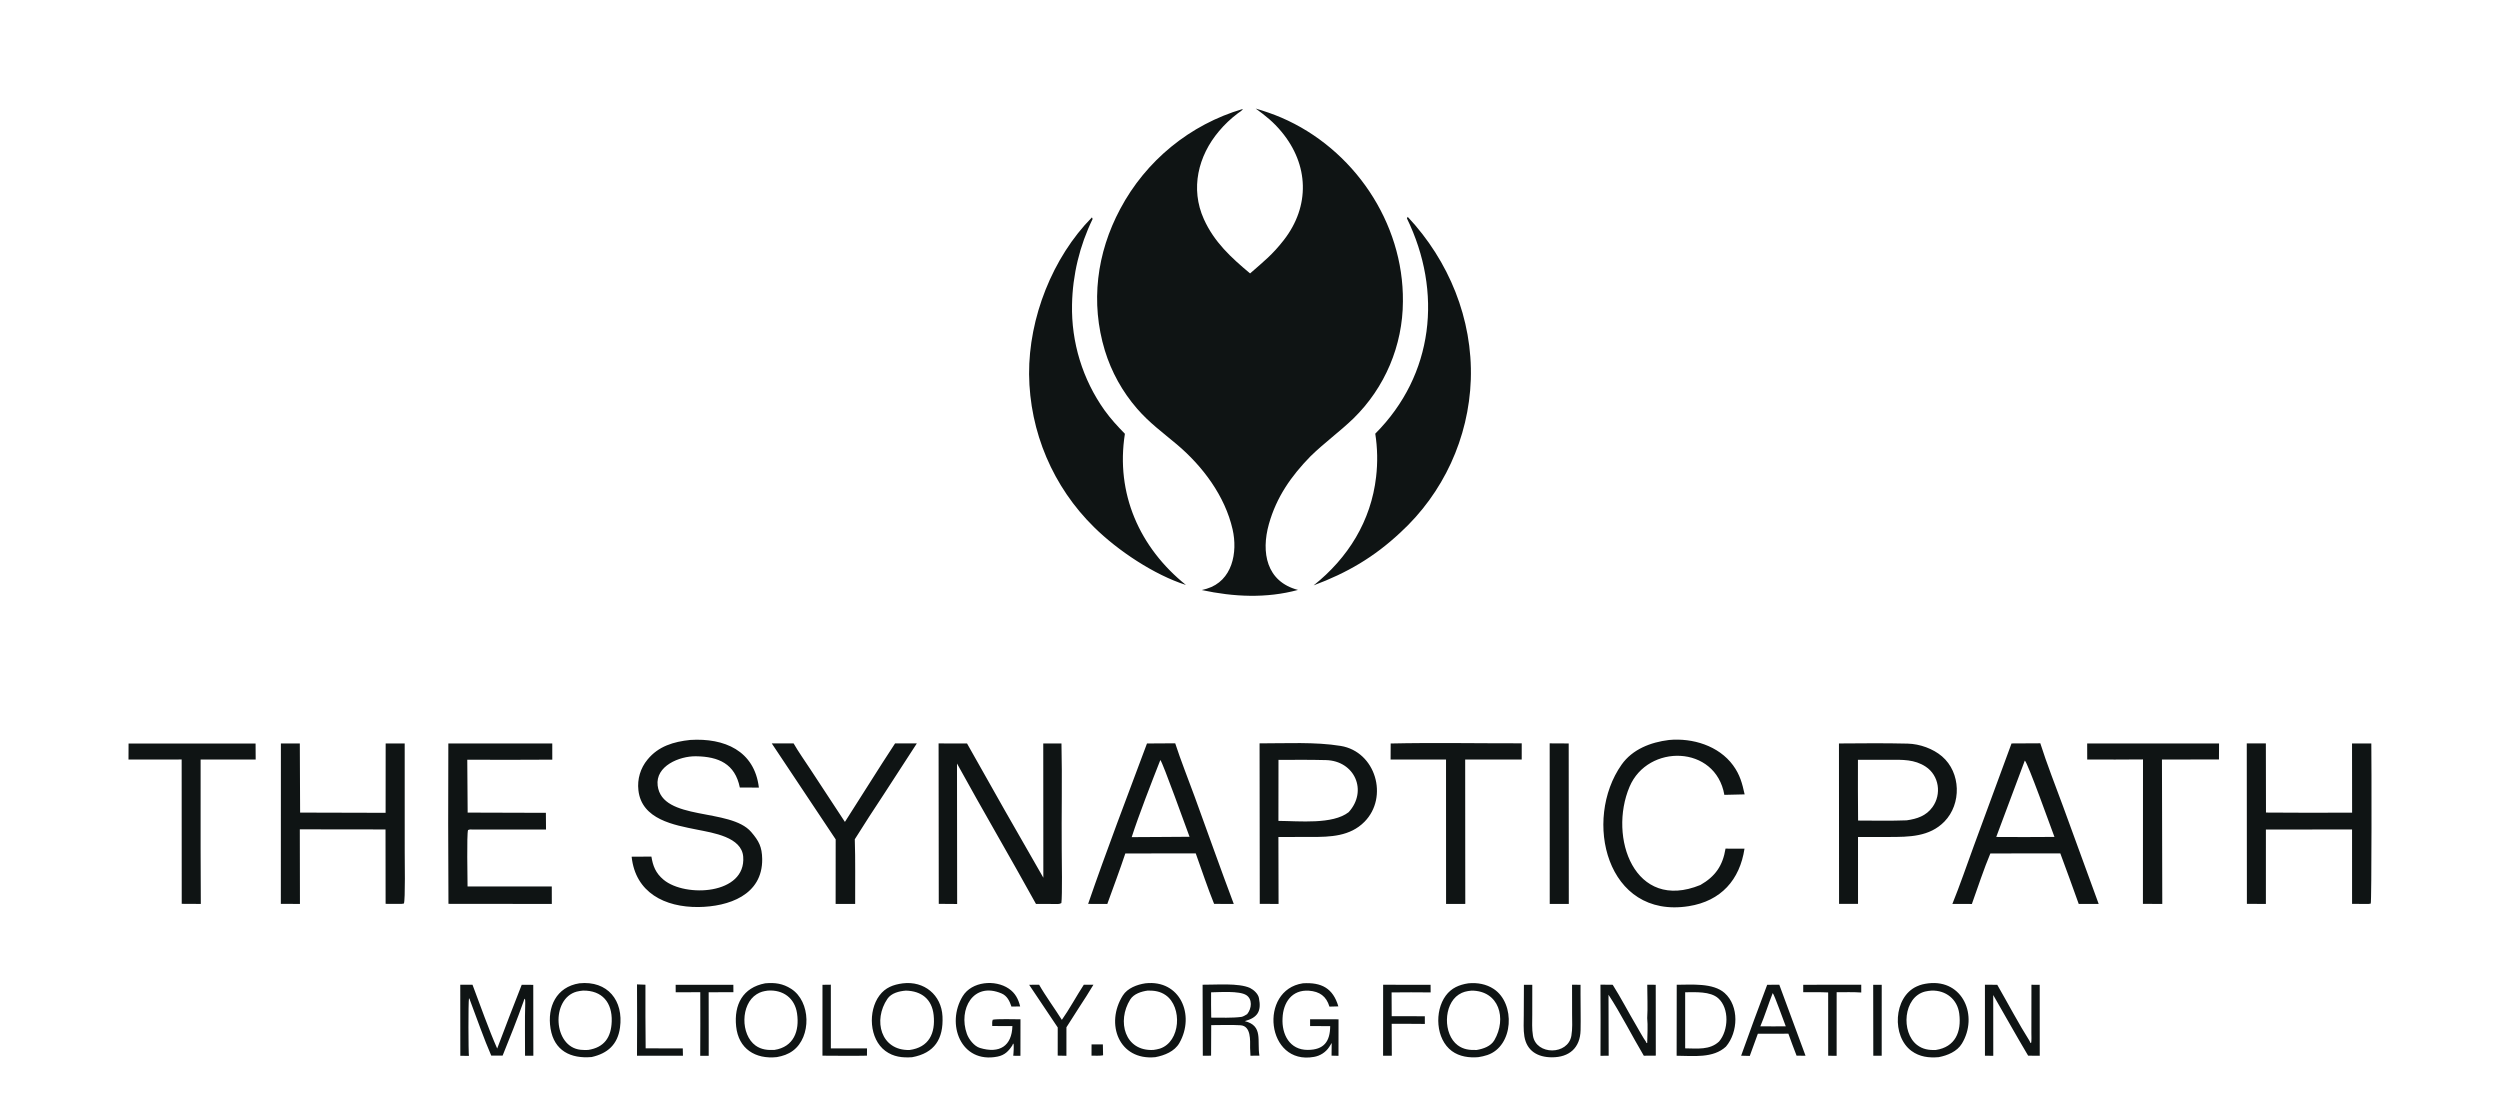
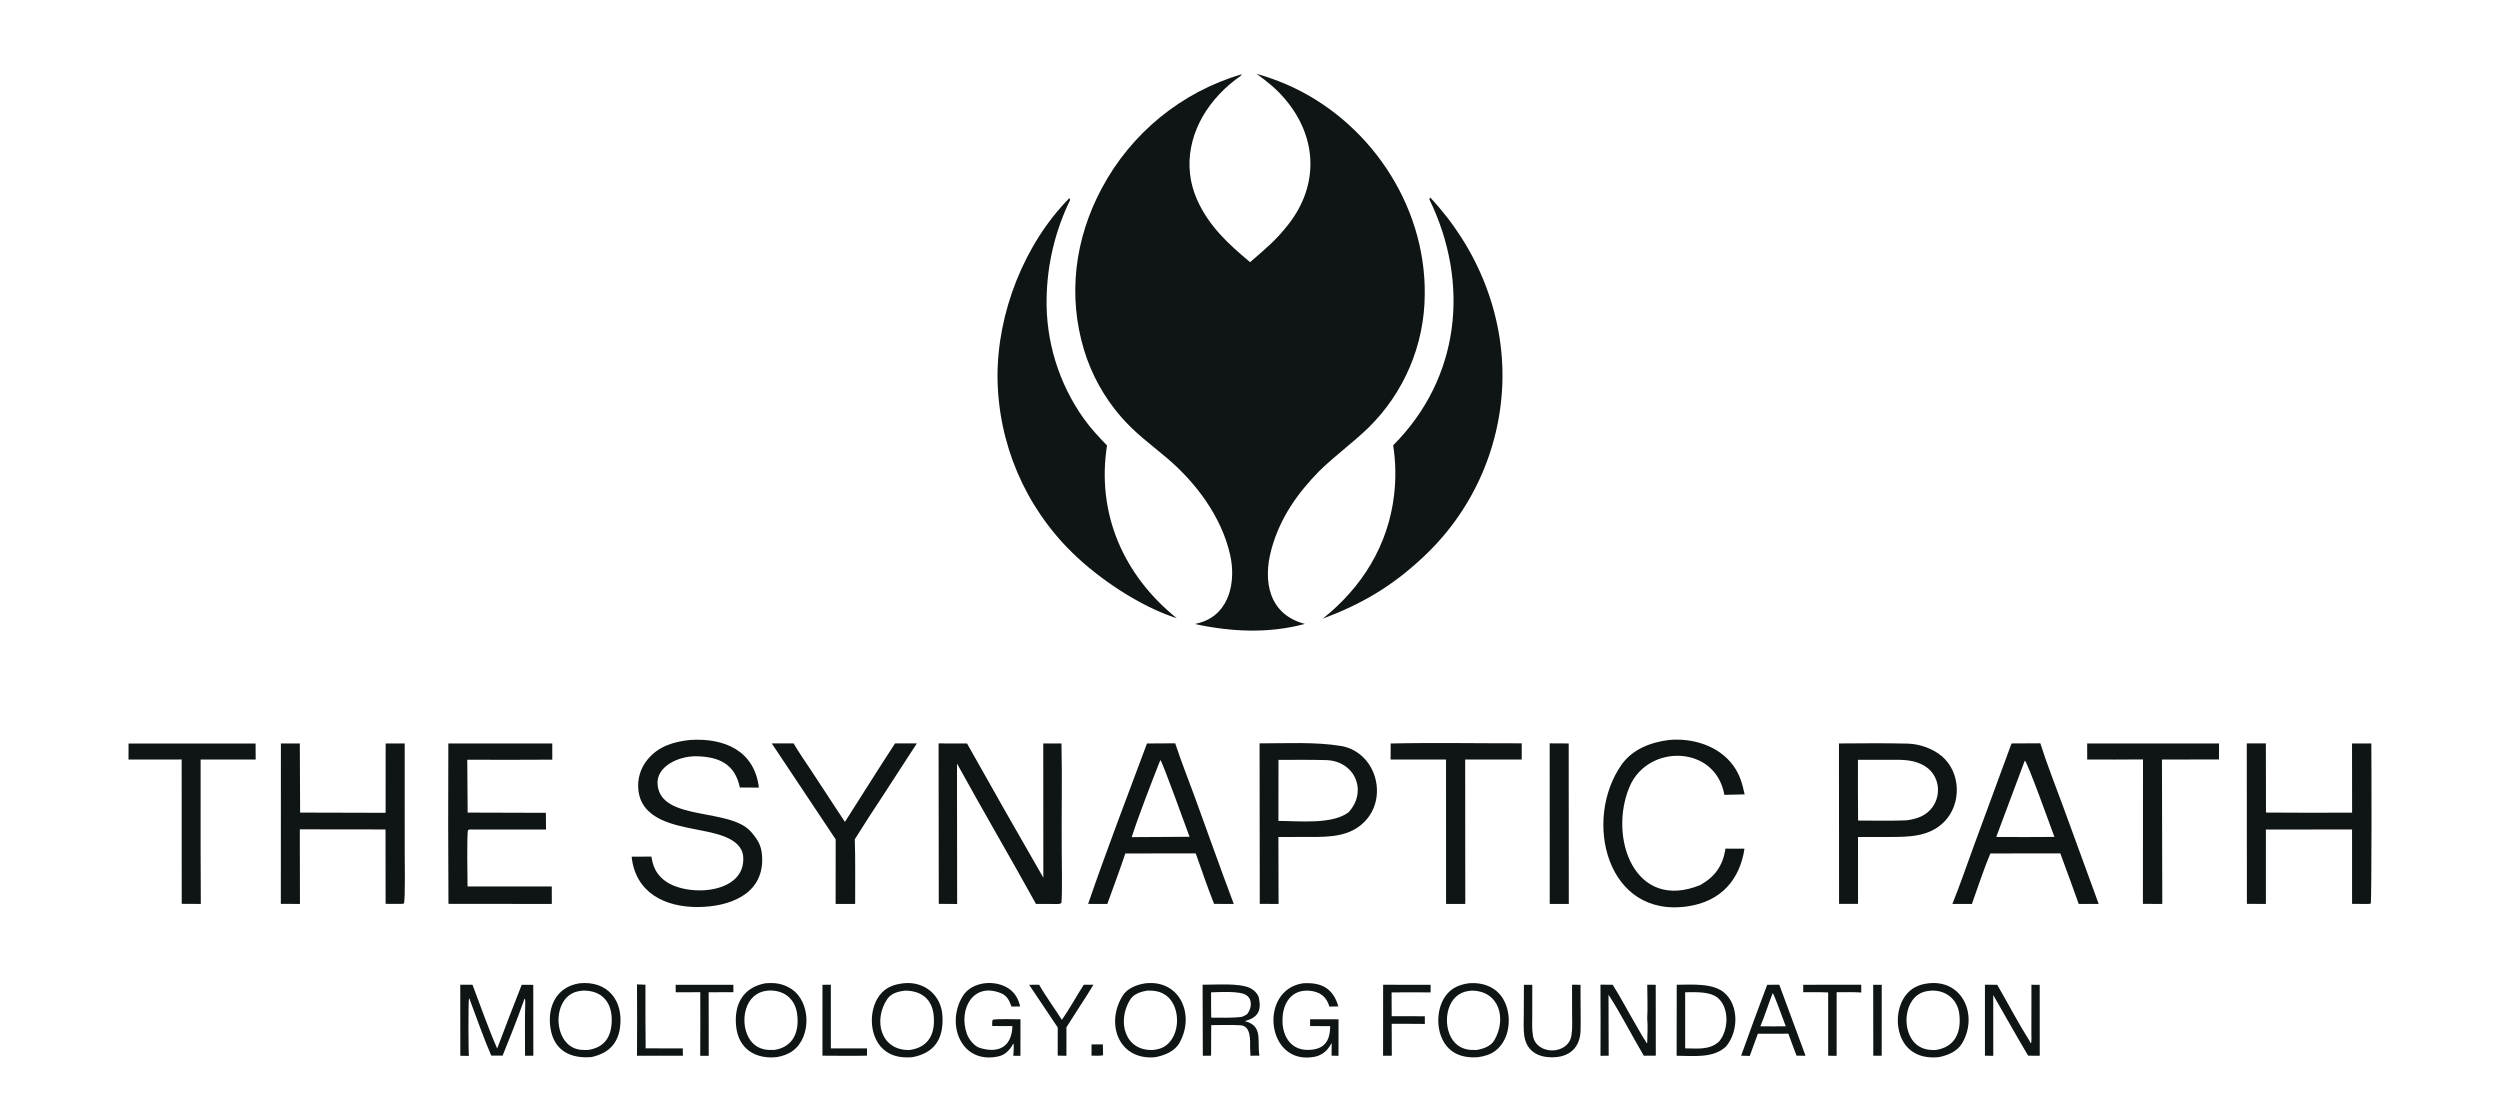
<svg xmlns="http://www.w3.org/2000/svg" role="img" aria-labelledby="brand-title" preserveAspectRatio="xMidYMid meet" viewBox="0 0 482.707 214" width="482.707" height="214">
  <g id="brand-icon" transform="translate(185.3536 12) scale(1.12)">
-     <g id="icon" fill="#0f1414" transform="translate(11.91407 8) scale(0.08417431) translate(-571.912 -525.368)">
+     <g id="icon" fill="#0f1414" transform="translate(6.473223 2) scale(0.09619921) translate(-571.912 -525.368)">
      <path fill-rule="evenodd" d="M 1009.41 526.281 C 1009.93 528.524 1001.28 533.766 999.301 535.254 C 985.128 545.878 972.23 558.104 960.864 571.691 C 917.884 622.511 901.932 689.76 929.812 751.69 C 951.094 798.966 985.73 830.576 1024.55 863.031 C 1052.57 838.488 1070.39 824.632 1093.67 794.668 C 1147.79 724.999 1145.01 640.357 1088.85 572.794 C 1072.16 552.723 1057.03 540.783 1036.04 525.368 C 1053.61 530.559 1071.55 536.609 1088.39 543.84 C 1236.18 607.289 1339.26 758.572 1337.55 920.498 C 1337.23 1010.65 1300.77 1096.91 1236.34 1159.97 C 1208.32 1187.02 1176.66 1209.82 1148.16 1237.69 C 1108.68 1278.12 1078.57 1321.1 1063.06 1376.43 C 1046.8 1434.4 1057.9 1494.37 1122.68 1511.26 C 1057.81 1528.91 990.66 1525.55 925.603 1511.51 C 929.006 1510.7 932.386 1509.8 935.741 1508.81 C 988.309 1492.93 999.531 1434.52 988.705 1387.11 C 973.163 1319.03 927.613 1258.02 874.872 1213.49 C 845.101 1188.35 818.85 1169.59 793.206 1140.12 C 763.114 1105.47 740.614 1064.91 727.156 1021.04 C 697.326 922.641 710.349 821.293 758.532 731.057 C 811.227 631.847 901.654 558.037 1009.41 526.281 z M 1347.34 747.131 C 1431.73 837.1 1480.65 956.384 1476.61 1080.33 C 1472.46 1200.02 1420.4 1313.02 1332.12 1393.94 C 1277.95 1444.48 1223.51 1476.17 1154.69 1501.93 C 1225.17 1445.81 1272.26 1370.28 1282.65 1279.74 C 1286.07 1250.3 1285.5 1220.53 1280.93 1191.24 C 1401.14 1070.75 1418.84 900.479 1345.78 750.338 L 1347.34 747.131 z M 700.694 748.215 L 702.037 751.57 C 675.475 806.181 661.092 865.911 659.881 926.627 C 658.173 1004.07 681.476 1080.01 726.334 1143.16 C 739.792 1161.73 752.289 1175.16 768.16 1191.49 C 748.885 1313.82 798.078 1424.62 893.16 1501.09 C 828.055 1480.34 753.608 1430.67 705.281 1383 C 620.939 1300.29 572.958 1187.43 571.919 1069.3 C 571.241 954.212 619.757 830.288 700.694 748.215 z" />
    </g>
  </g>
  <g id="brand-primary" transform="translate(24 142) scale(0.8095238)">
    <g id="primary" fill="#0f1414" transform="translate(1 1) scale(0.1882621) translate(-94.0453 -260.9429)">
      <path fill-rule="evenodd" d="M 2261.07 265.799 C 2290.05 265.585 2319.28 265.29 2348.15 265.994 C 2363.49 266.369 2380.36 272.462 2391.64 282.142 C 2415.68 302.757 2416.51 342.353 2394.7 364.754 C 2375.73 384.252 2349.51 384.197 2325.12 384.276 L 2285.22 384.317 L 2285.23 469.049 L 2261.21 468.982 L 2261.07 265.799 z M 2325.4 286.499 C 2341.52 286.423 2356.77 285.833 2370.97 295.184 C 2388.01 306.411 2391.39 330.136 2379.55 346.456 C 2371.5 357.559 2360.13 361.298 2346.91 363.186 C 2327.05 363.965 2305.33 363.543 2285.31 363.474 C 2285.1 337.827 2285.04 312.179 2285.13 286.532 L 2325.4 286.499 z M 1527.04 265.681 C 1560.17 265.731 1597.6 263.612 1629.83 268.912 C 1674.21 276.211 1690.81 333.72 1659.96 365.013 C 1641.63 383.611 1616.5 384.287 1592.25 384.244 L 1550.9 384.279 L 1551.1 469.103 L 1527.28 469.011 L 1527.04 265.681 z M 1551 286.624 C 1571.18 286.49 1590.95 286.37 1611.11 286.871 C 1647.69 287.781 1664.37 325.954 1639.91 352.86 C 1619.59 368.662 1577.42 364.044 1550.92 363.895 L 1551 286.624 z M 2479.72 265.774 L 2516.17 265.583 C 2524.15 290.842 2535.85 320.669 2545.1 345.781 L 2590.13 469.116 L 2564.84 469.082 C 2557.2 447.69 2549.43 426.347 2541.52 405.055 L 2517.25 405.111 L 2452.9 405.137 C 2445.06 423.603 2436.36 449.924 2429.48 469.153 L 2404.77 469.081 C 2414.05 446.267 2423.17 419.614 2431.69 396.316 L 2479.72 265.774 z M 2496.53 287.486 C 2499.91 289.202 2529.8 372.857 2534.09 384.205 L 2496.75 384.378 L 2460.34 384.257 L 2496.53 287.486 z M 1384.4 265.82 L 1420.16 265.6 C 1427.01 286.812 1437.01 311.895 1444.86 333.39 C 1461.3 378.428 1477.46 424.332 1494.35 469.119 L 1469.44 469.037 C 1461.37 449.193 1453.5 425.51 1446.19 405.111 L 1422.09 405.1 L 1356.96 405.148 C 1349.91 426.324 1341.72 448.098 1334.12 469.151 L 1309.83 469.05 C 1332.81 402.261 1359.65 332.09 1384.4 265.82 z M 1401.32 286.767 C 1404.35 289.689 1434.2 373.201 1438.33 384.021 L 1402.5 384.265 L 1365.03 384.479 C 1374.14 356.19 1390.32 314.796 1401.32 286.767 z M 1120.38 265.757 L 1156.4 265.785 C 1188.29 322.675 1220.53 379.374 1253.09 435.88 L 1252.98 265.787 L 1276.06 265.799 C 1277.09 310.119 1276 356.205 1276.39 400.671 C 1276.48 412.02 1277.22 458.979 1275.94 468.033 C 1273.14 469.711 1269.93 469.197 1266.5 469.15 L 1243.78 469.133 C 1210.9 409.51 1176.39 350.779 1143.7 291.212 L 1143.89 469.179 L 1120.6 469 L 1120.38 265.757 z M 805.759 261.337 C 848.966 258.663 887.079 274.894 892.708 321.696 L 868.563 321.643 C 862.496 291.533 841.635 282.386 812.856 282.026 C 792 281.765 761.414 294.388 764.463 319.124 C 770.077 364.664 856.41 346.958 882.992 378.002 C 892.751 389.398 896.632 396.77 896.902 412.196 C 897.469 458.038 854.161 472.568 816.152 473.032 C 773.547 473.422 736.246 454.825 731.491 409.269 L 756.542 409.119 C 758.424 420.732 761.751 429.978 772.006 438.491 C 799.391 461.222 876.544 457.433 872.845 409.272 C 870.929 384.335 834.692 379.081 814.37 374.981 C 785.488 369.153 744.141 362.266 740.068 325.026 C 738.463 311.044 742.639 297.014 751.629 286.186 C 765.49 269.204 784.783 263.557 805.759 261.337 z M 2777.74 265.733 L 2801.93 265.755 L 2802.08 353.338 C 2838.45 353.627 2874.82 353.662 2911.19 353.445 L 2911.1 265.844 L 2935.54 265.775 C 2935.88 286.217 2936.03 466.172 2934.81 468.658 L 2932.25 469.098 L 2911.15 469.034 L 2911.13 374.775 L 2801.98 374.837 L 2801.97 469.119 L 2777.9 468.996 L 2777.74 265.733 z M 419.858 265.804 L 443.97 265.766 L 443.998 402.566 C 443.982 410.305 444.925 465.273 442.914 468.616 L 440.25 469.004 L 419.788 468.975 L 419.686 374.741 L 311.095 374.602 L 311.265 469.104 L 287.055 468.992 L 287.123 265.792 L 311.095 265.807 L 311.47 353.378 L 419.79 353.669 L 419.858 265.804 z M 499.264 265.825 L 630.941 265.841 L 630.965 286.312 C 595.062 286.546 559.159 286.577 523.256 286.403 L 523.738 353.384 L 622.855 353.688 L 623.01 374.865 L 529.75 374.834 C 527.061 374.721 526.781 374.528 524.211 375.498 C 522.46 380.985 523.589 437.229 523.611 446.982 L 630.322 447.016 L 630.367 469.114 L 499.411 468.975 C 499.007 401.259 498.958 333.541 499.264 265.825 z M 2045.71 261.405 C 2075.57 258.579 2108.76 268.644 2126.96 293.539 C 2135.69 305.489 2138.49 316.306 2141.58 330.302 L 2115.89 330.906 C 2104.83 267.514 2018.91 266.021 1995.77 320.644 C 1968.67 384.608 2001.93 479.364 2085.56 445.094 C 2104.48 434.26 2113.87 420.582 2117.37 399.034 L 2141.4 399.118 C 2135.44 438.493 2111.74 465.445 2070.76 471.935 C 1966.38 488.465 1936.43 362.319 1985.76 292.548 C 1999.4 273.258 2022.41 264.246 2045.71 261.405 z M 1065.24 265.728 L 1092.83 265.707 L 1050.78 330.531 C 1038.34 349.251 1026.15 368.135 1014.21 387.179 C 1015.1 413.279 1014.56 442.72 1014.68 469.086 L 989.937 469.065 L 989.997 387.298 L 909.016 265.719 L 936.691 265.734 C 942.249 275.513 951.795 289.175 958.111 298.795 L 1001.7 365.192 C 1023.01 332.115 1043.61 298.578 1065.24 265.728 z M 2575.54 265.842 L 2742.63 265.794 L 2742.51 286.069 L 2670.29 286.168 L 2670.53 397.25 L 2670.7 469.134 L 2646.18 468.998 L 2646.27 286.028 C 2622.71 286.243 2599.15 286.276 2575.6 286.125 L 2575.54 265.842 z M 1693.14 265.845 C 1746.7 264.622 1805.17 265.736 1859.17 265.62 L 1859.15 286.187 L 1787.53 286.189 L 1787.6 397.5 L 1787.67 469.06 L 1763.32 469.131 L 1763.26 286.181 L 1693.04 286.125 L 1693.14 265.845 z M 94.134 265.877 L 255.053 265.872 L 255.177 286.189 L 185.418 286.133 L 185.413 399.482 L 185.67 469.094 L 161.486 468.969 L 161.405 286.113 L 94.045 286.202 L 94.134 265.877 z M 1894.59 265.666 L 1918.68 265.793 L 1918.81 469.091 L 1894.65 469.085 L 1894.59 265.666 z" />
    </g>
  </g>
  <g id="brand-secondary" transform="translate(88.068 189) scale(0.8)">
    <g id="secondary-foundation" fill="#0f1414" transform="translate(1 1) scale(0.1344754) translate(-107.827 -992.7121)">
      <path fill-rule="evenodd" d="M 902.035 993.339 C 940.346 988.619 971.498 1014.08 973.328 1052.67 C 975.246 1093.14 959.032 1118.56 918.756 1125.93 C 901.503 1127.11 885.333 1125.41 870.807 1114.64 C 841.807 1093.15 839.456 1043.06 860.074 1015.26 C 870.696 1000.94 884.874 995.618 902.035 993.339 z M 907.691 1006.38 C 935.325 1007.05 954.392 1021.43 957.447 1050.3 C 960.921 1083.13 948.915 1108.3 914.152 1112.98 C 862.325 1114.2 848.382 1059.42 874.463 1021.14 C 881.542 1010.75 895.568 1007.3 907.691 1006.38 z M 321.607 993.26 C 372.315 988.017 401.254 1024.31 394.512 1072.87 C 390.305 1103.17 372.331 1119.16 343.606 1125.6 C 306.255 1128.86 276.354 1114.49 269.862 1074.42 C 263.597 1035.75 280.123 999.798 321.607 993.26 z M 328.113 1006.35 C 362.752 1005.82 380.76 1028.09 379.662 1061.64 C 378.719 1090.47 366.12 1108.49 337.249 1112.88 C 332.897 1113.08 328.293 1113.02 323.96 1112.58 C 274.348 1107.56 270.319 1021.04 316.603 1008.24 C 320.282 1007.23 324.3 1006.77 328.113 1006.35 z M 655.063 993.29 C 672.415 991.696 686.701 993.541 701.764 1003.2 C 737.197 1025.93 738.312 1089.44 704.911 1114.23 C 695.994 1120.84 686.859 1123.72 675.996 1125.73 C 637.515 1129.84 607.14 1110.88 602.972 1070.61 C 598.929 1031.54 614.765 1001.01 655.063 993.29 z M 659.757 1006.36 C 687.167 1004.44 708.165 1019.7 712.257 1047.1 C 717.034 1079.1 706.127 1107.44 671.896 1112.8 C 659.698 1113.47 648.124 1112.39 637.917 1105.03 C 610.696 1085.41 610.823 1030.84 639.923 1012.82 C 646.767 1008.58 651.898 1007.45 659.757 1006.36 z M 2742.67 993.317 C 2805.27 985.973 2832.7 1052.33 2802.94 1101.47 C 2794.33 1115.69 2777.06 1122.84 2761.24 1125.82 C 2743.78 1127.34 2727.17 1125.34 2712.6 1114.73 C 2676.76 1088.62 2680.01 1018.05 2721.73 998.949 C 2729.25 995.507 2734.5 994.422 2742.67 993.317 z M 2748.45 1006.36 C 2774.26 1005.52 2794.78 1021.92 2798.15 1047.51 C 2802.51 1080.57 2790.92 1107.61 2756.22 1112.91 C 2743.71 1113.45 2732.46 1111.74 2722.33 1103.82 C 2693.28 1081.13 2697.63 1018.12 2736.72 1008.07 C 2740.52 1007.1 2744.54 1006.71 2748.45 1006.36 z M 1917.13 993.291 C 1933.24 991.72 1949.38 994.621 1962.72 1003.45 C 2002.08 1029.49 1998.5 1105.91 1951.3 1121.99 C 1945.73 1123.89 1940.97 1124.79 1935.24 1125.78 C 1918.9 1127.27 1901.15 1124.89 1887.55 1114.85 C 1858.55 1093.46 1856.05 1043.37 1876.53 1015.5 C 1886.69 1001.67 1900.65 995.803 1917.13 993.291 z M 1922.79 1006.41 C 1972.4 1006.36 1986.43 1056.54 1963.8 1095.39 C 1957.41 1106.35 1944.05 1110.89 1931.97 1112.94 C 1919.39 1113.29 1908.35 1112.16 1897.99 1104.4 C 1871.85 1084.82 1872.1 1031.78 1899.77 1013.56 C 1907.42 1008.52 1913.9 1007.31 1922.79 1006.41 z M 1337.5 993.282 C 1399.92 986.266 1427 1050.33 1398.54 1100.32 C 1389.86 1115.58 1371.85 1122.73 1355.24 1125.84 C 1290 1132.25 1264.99 1065.85 1297.01 1015.1 C 1305.28 1002 1322.53 995.48 1337.5 993.282 z M 1341.96 1006.29 C 1353.93 1006.19 1364.26 1007.71 1374.1 1014.65 C 1404.11 1035.81 1400.79 1098.06 1363.65 1110.42 C 1360.03 1111.63 1355.62 1112.28 1351.86 1112.86 C 1300.17 1115.55 1286.12 1061.03 1310.22 1022.44 C 1316.65 1012.12 1330.28 1007.79 1341.96 1006.29 z M 2291.11 995.884 C 2317.7 995.807 2356.42 992.241 2377.12 1010.72 C 2403.4 1034.19 2401.48 1081.06 2379.43 1106.89 C 2356.5 1128.21 2321.18 1123.43 2290.95 1123.28 L 2291.11 995.884 z M 2306.26 1009.34 C 2324.53 1009.28 2351.41 1007.38 2365.6 1020.08 C 2385.91 1038.26 2384.14 1077.9 2367.1 1097.73 C 2350.34 1113.39 2328.25 1110.18 2306.27 1110.01 L 2306.26 1009.34 z M 1440.17 995.811 C 1463.7 996.096 1504.78 992.284 1525.33 1001.67 C 1532.05 1005.1 1539.74 1012.02 1541.28 1019.67 C 1546.22 1044.19 1538.15 1055.01 1515.89 1061.16 C 1549.37 1069.45 1537.62 1096.37 1542.14 1123.14 L 1526.05 1123.22 L 1525.41 1109.25 C 1525.4 1096.39 1527.57 1069.73 1508.08 1068.56 C 1491.14 1067.53 1472.78 1068.32 1455.63 1068.34 L 1455.38 1123.19 L 1440.53 1123.23 L 1440.17 995.811 z M 1455.4 1009.44 C 1470.47 1009.29 1506.02 1006.39 1518.57 1014.45 C 1529.78 1021.64 1528.56 1038.23 1520.11 1048.64 C 1517.45 1050.26 1512.79 1053.17 1509.76 1053.56 C 1493.43 1055.72 1472.17 1054.84 1455.64 1054.87 C 1455.44 1040.05 1455.19 1024.24 1455.4 1009.44 z M 107.827 995.784 L 129.806 995.876 C 142.928 1030.59 159.41 1077.36 174.109 1110.32 C 188.477 1072.06 203.157 1033.92 218.148 995.892 L 238.853 996.03 L 239.008 1123.2 L 224.087 1123.3 C 224.244 1092.41 223.455 1059.54 224.439 1028.87 L 221.385 1025.93 C 210.704 1056.13 196.008 1093.2 183.883 1122.97 L 163.474 1123.07 C 150.865 1094.46 136.799 1054.05 125.474 1024.16 C 122.174 1030.71 124.723 1109.24 123.381 1123.56 L 107.939 1123.32 L 107.827 995.784 z M 123.381 1123.56 C 122.406 1117.96 122.075 1026.68 123.474 1020.51 L 124.37 1020.74 L 125.474 1024.16 C 122.174 1030.71 124.723 1109.24 123.381 1123.56 z M 221.385 1025.93 C 221.773 1024.66 222.523 1021.79 223.561 1020.89 C 224.62 1021.42 224.412 1027.69 224.439 1028.87 L 221.385 1025.93 z M 2453.48 995.897 C 2460.66 995.987 2468.01 995.885 2475.21 995.865 L 2522.28 1123.24 L 2506.24 1123.15 C 2501.13 1110.06 2496.22 1096.89 2491.5 1083.65 L 2474.18 1083.8 L 2436.7 1083.78 L 2422.23 1123.6 C 2417.24 1123.34 2411.74 1123.32 2406.71 1123.2 C 2421.92 1080.63 2437.51 1038.19 2453.48 995.897 z M 2463.4 1010.8 C 2466.66 1014.43 2483.52 1062.37 2486.84 1070.49 L 2466.25 1070.56 C 2457.88 1070.49 2449.52 1070.48 2441.15 1070.52 C 2449.07 1051.91 2455.76 1030.07 2463.4 1010.8 z M 2154.23 995.679 C 2161.51 995.754 2168.95 995.909 2176.22 995.899 C 2190.98 1019.21 2203.97 1044.52 2218.05 1068.28 C 2222.19 1075.27 2231.22 1091.86 2235.73 1097.87 C 2239.15 1095.25 2236.9 1064.65 2238.15 1055.64 C 2239.24 1039.42 2238.31 1012.75 2238.22 995.801 L 2253.44 995.916 L 2253.56 1123.07 L 2232.03 1123.22 C 2211.85 1089.35 2190 1046.17 2168.69 1013.81 L 2168.98 1123.31 L 2154.27 1123.32 C 2154.28 1080.99 2154.71 1037.96 2154.23 995.679 z M 2238.15 1055.64 C 2239.49 1069.12 2238.41 1086.64 2238.15 1100.26 C 2237.97 1100.34 2237.79 1100.43 2237.62 1100.51 C 2236.43 1100.41 2236.06 1098.82 2235.73 1097.87 C 2239.15 1095.25 2236.9 1064.65 2238.15 1055.64 z M 2844.28 995.789 L 2866.4 995.946 C 2884.85 1027.99 2905.1 1066.35 2924.53 1096.99 C 2929.57 1093.26 2924.14 1086.26 2927.64 1082.27 C 2927.84 1053.47 2927.86 1024.67 2927.73 995.877 L 2942.58 995.927 L 2942.65 1123.32 L 2921.83 1123.14 C 2900.6 1087.46 2879.94 1050.36 2859.17 1014.32 L 2859.24 1123.33 L 2844.3 1123.3 L 2844.28 995.789 z M 2924.53 1096.99 C 2929.57 1093.26 2924.14 1086.26 2927.64 1082.27 C 2927.74 1084.46 2928.06 1099.17 2927.15 1100.34 C 2925.66 1100.98 2924.82 1097.86 2924.53 1096.99 z M 1620.15 993.253 C 1653.39 991.149 1674.23 1002 1683.8 1034.69 L 1667.81 1035.11 C 1662.22 1016.37 1650.16 1007.98 1630.95 1006.53 C 1600.42 1004.49 1584.79 1027.69 1583.66 1055.66 C 1581.96 1084.92 1596.37 1112.92 1628.89 1112.8 C 1657.97 1112.69 1668.91 1097.8 1669.17 1070.19 L 1648.5 1070.04 L 1633.09 1069.97 L 1633.08 1057.85 L 1684.14 1057.87 L 1684.07 1123.41 L 1671.61 1123.12 L 1671.84 1100.36 C 1670.41 1102.88 1668.88 1105.34 1667.26 1107.75 C 1661.02 1117.06 1651.24 1123.4 1640.19 1125.31 C 1554.19 1140.97 1540.28 1005.19 1620.15 993.253 z M 1099.12 1104.02 C 1092.22 1114.82 1085.12 1122.24 1071.99 1124.83 C 1006.08 1137.84 979.147 1065.85 1009.65 1016.33 C 1026.08 989.666 1067.88 986.21 1092.26 1002.78 C 1103.9 1010.71 1109.37 1021.29 1112.75 1034.77 L 1097.11 1035.03 C 1093.74 1025.03 1089.36 1015.72 1079.25 1011.42 C 1028.37 989.786 1001.4 1040.02 1017.07 1083.92 C 1020.59 1093.78 1030.19 1106.13 1040.38 1109.24 C 1075.86 1120.03 1097.8 1105.72 1098.8 1069.96 L 1062.62 1069.95 C 1062.57 1066.19 1062.1 1062.01 1063.5 1058.67 C 1069.27 1056.89 1105.11 1057.79 1113.3 1057.85 L 1113.22 1123.35 L 1100.29 1123.31 C 1098.91 1116.4 1100.76 1111.55 1099.12 1104.02 z M 1099.12 1104.02 C 1099.23 1103.46 1099.46 1101.25 1100.56 1101.64 C 1101.94 1103.21 1100.77 1120.61 1100.29 1123.31 C 1098.91 1116.4 1100.76 1111.55 1099.12 1104.02 z M 2103.25 995.858 L 2118.49 995.904 L 2118.47 1013.25 C 2118.41 1034.52 2119.02 1055.91 2118.57 1077.23 C 2117.9 1109.07 2098.32 1126.18 2067.03 1126.08 C 2041.78 1126 2022.08 1114.88 2017.69 1088.58 C 2015.72 1076.76 2016.54 1062.49 2016.59 1050.38 L 2016.85 995.962 L 2031.87 995.931 C 2032 1013.77 2031.99 1031.61 2031.83 1049.44 C 2031.77 1062 2031 1075.23 2033.1 1087.52 C 2039.09 1122.59 2096.09 1122.41 2102.05 1087.3 C 2104.2 1074.68 2103.39 1061.6 2103.32 1048.83 C 2103.19 1031.18 2103.17 1013.52 2103.25 995.858 z M 1764.18 995.853 L 1849.34 995.987 L 1849.45 1009.61 C 1826.09 1009.34 1802.73 1009.34 1779.37 1009.62 L 1779.55 1052.32 C 1799.29 1052.15 1819.24 1052.36 1839 1052.44 L 1839.06 1066.17 C 1819.47 1065.82 1799.18 1066.04 1779.54 1065.99 L 1779.75 1123.24 L 1764.08 1123.29 L 1764.18 995.853 z M 1226.97 995.826 L 1244.22 995.858 C 1235.94 1009.66 1227.35 1023.27 1218.45 1036.69 L 1195.78 1072.19 L 1195.75 1123.35 L 1180.11 1123.04 L 1180.15 1072.5 L 1128.82 995.896 L 1146.79 995.859 C 1157.38 1014.71 1175.49 1039.58 1187.56 1058.88 C 1200.47 1040.74 1214.32 1015.19 1226.97 995.826 z M 2518.15 995.913 L 2622.29 995.798 L 2622.3 1009.78 C 2608.55 1008.81 2592.12 1009.25 2578.14 1009.28 L 2578.12 1078.89 L 2578.12 1123.44 L 2562.97 1123.24 L 2562.9 1009.67 C 2548.39 1008.99 2532.75 1009.23 2518.15 1009.2 L 2518.15 995.913 z M 494.41 995.91 L 597.967 995.949 L 598.068 1009.24 L 553.654 1009.32 L 553.75 1080.5 L 553.742 1123.37 L 538.499 1123.42 C 538.969 1085.51 538.473 1047.26 538.602 1009.26 L 494.492 1009.33 L 494.41 995.91 z M 425.054 995.215 L 440.188 995.792 C 440.065 1033.86 440.189 1071.93 440.558 1110 L 507.214 1110.1 L 507.486 1123.25 L 425.032 1123.24 C 425.506 1080.83 425.1 1037.69 425.054 995.215 z M 757.918 995.945 L 772.939 995.749 L 772.965 1110.13 L 837.867 1110.14 L 837.768 1123.13 C 812.076 1123.78 783.784 1123.17 757.884 1123.16 L 757.918 995.945 z M 2643.73 995.933 L 2659.03 995.895 L 2659 1123.23 L 2643.91 1123.22 L 2643.73 995.933 z M 1240.86 1102.97 L 1261.16 1102.96 L 1261.55 1122.46 C 1257.93 1123.63 1245.58 1123.09 1240.8 1123.15 L 1240.86 1102.97 z" />
    </g>
  </g>
</svg>
